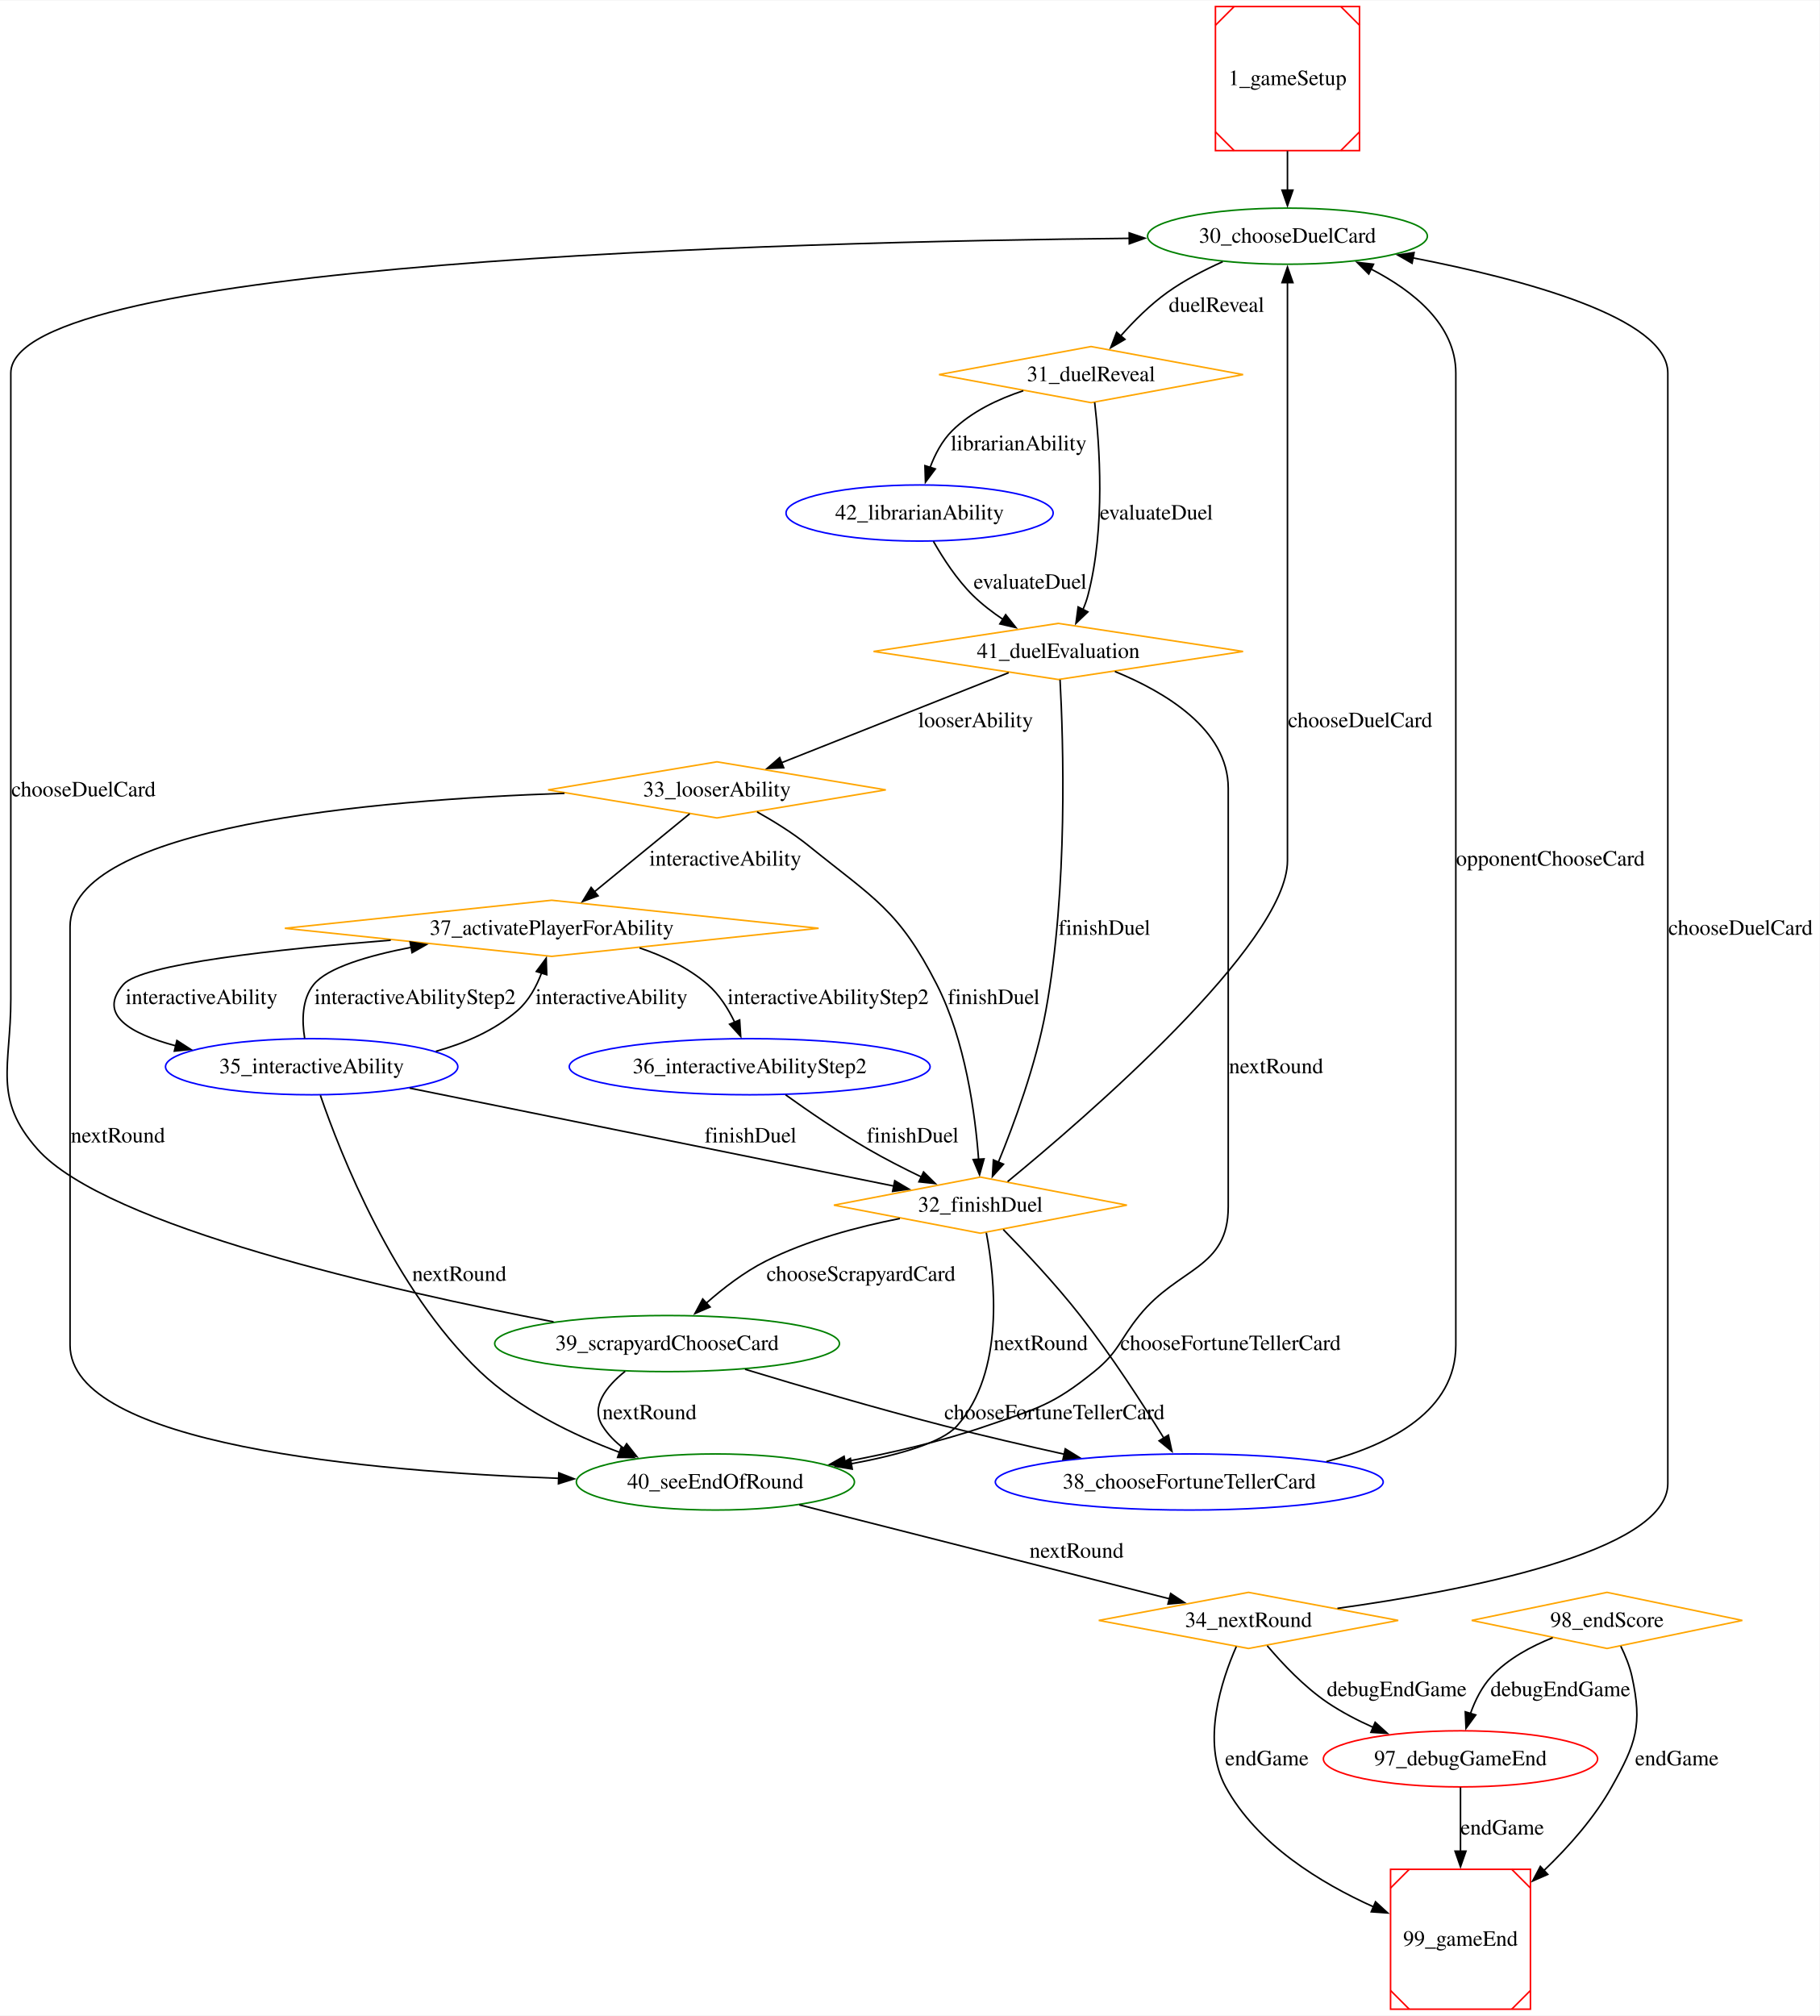
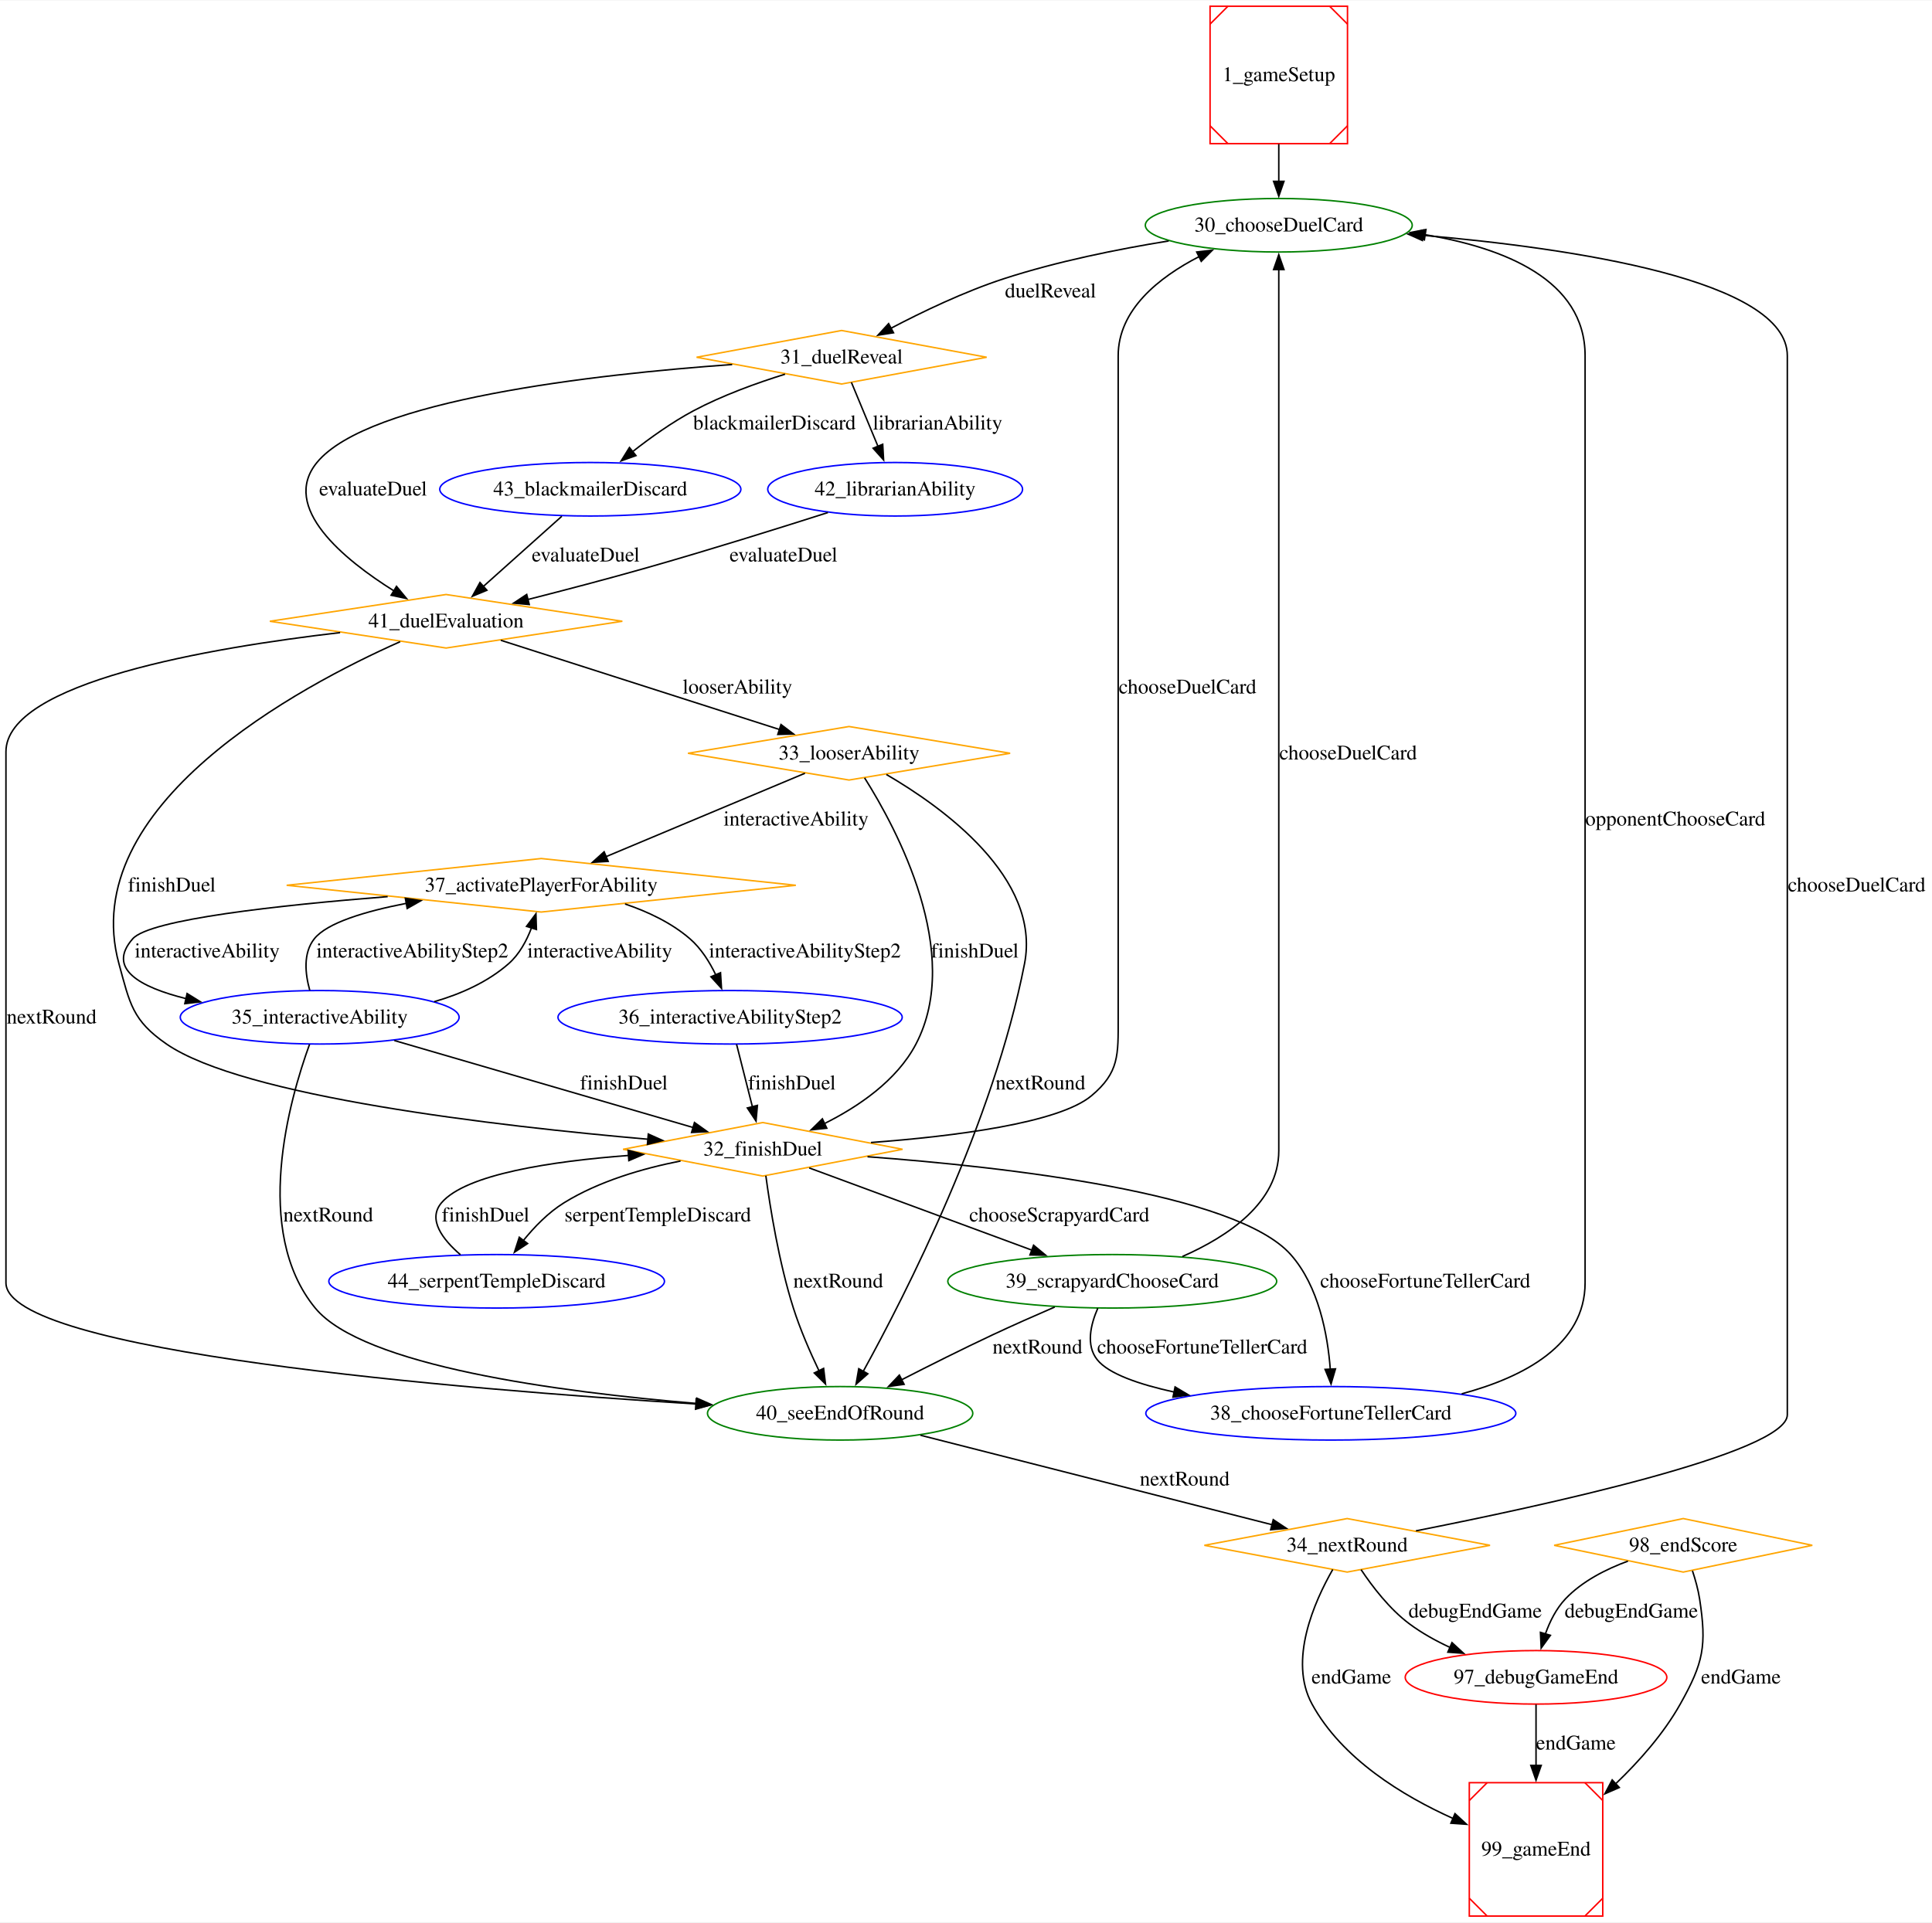
- <svg xmlns="http://www.w3.org/2000/svg" width="1167pt" height="1293pt" viewBox="0.00 0.00 1167.25 1292.68">
+ <svg xmlns="http://www.w3.org/2000/svg" width="1299pt" height="1293pt" viewBox="0.00 0.00 1299.30 1292.68">
  <g id="graph0" class="graph" transform="translate(4,1288.68) scale(1)" data-name="D">
-     <polygon fill="white" stroke="none" points="-4,4 -4,-1288.68 1163.25,-1288.68 1163.25,4 -4,4" style="" />
+     <polygon fill="white" stroke="none" points="-4,4 -4,-1288.68 1295.3,-1288.68 1295.3,4 -4,4" style="" />
    <g id="node1" class="node" pointer-events="visible" data-name="n1">
-       <polygon fill="none" stroke="red" points="868.15,-1284.78 775.73,-1284.78 775.73,-1192.37 868.15,-1192.37 868.15,-1284.78" style="" />
-       <polyline fill="none" stroke="red" points="787.73,-1284.78 775.73,-1272.78" style="" />
-       <polyline fill="none" stroke="red" points="775.73,-1204.37 787.73,-1192.37" style="" />
-       <polyline fill="none" stroke="red" points="856.15,-1192.37 868.15,-1204.37" style="" />
-       <polyline fill="none" stroke="red" points="868.15,-1272.78 856.15,-1284.78" style="" />
-       <text text-anchor="middle" x="821.94" y="-1234.37" font-family="Times,serif" font-size="14.00" style="">1_gameSetup</text>
+       <polygon fill="none" stroke="red" points="902.21,-1284.78 809.79,-1284.78 809.79,-1192.37 902.21,-1192.37 902.21,-1284.78" style="" />
+       <polyline fill="none" stroke="red" points="821.79,-1284.78 809.79,-1272.78" style="" />
+       <polyline fill="none" stroke="red" points="809.79,-1204.37 821.79,-1192.37" style="" />
+       <polyline fill="none" stroke="red" points="890.21,-1192.37 902.21,-1204.37" style="" />
+       <polyline fill="none" stroke="red" points="902.21,-1272.78 890.21,-1284.78" style="" />
+       <text text-anchor="middle" x="856" y="-1234.37" font-family="Times,serif" font-size="14.00" style="">1_gameSetup</text>
    </g>
    <g id="node9" class="node" pointer-events="visible" data-name="n30">
-       <ellipse fill="none" stroke="green" cx="821.94" cy="-1137.47" rx="89.76" ry="18" style="" />
-       <text text-anchor="middle" x="821.94" y="-1133.27" font-family="Times,serif" font-size="14.00" style="">30_chooseDuelCard</text>
+       <ellipse fill="none" stroke="green" cx="856" cy="-1137.47" rx="89.76" ry="18" style="" />
+       <text text-anchor="middle" x="856" y="-1133.27" font-family="Times,serif" font-size="14.00" style="">30_chooseDuelCard</text>
    </g>
    <g id="edge1" class="edge" data-name="n1-&gt;n30">
-       <path fill="none" stroke="black" d="M821.94,-1192.08C821.94,-1183.53 821.94,-1174.82 821.94,-1166.98" style="" />
-       <polygon fill="black" stroke="black" points="825.44,-1167.02 821.94,-1157.02 818.44,-1167.02 825.44,-1167.02" style="" />
+       <path fill="none" stroke="black" d="M856,-1192.08C856,-1183.53 856,-1174.82 856,-1166.98" style="" />
+       <polygon fill="black" stroke="black" points="859.5,-1167.02 856,-1157.02 852.5,-1167.02 859.5,-1167.02" style="" />
    </g>
    <g id="node2" class="node" pointer-events="visible" data-name="n97">
-       <ellipse fill="none" stroke="red" cx="932.94" cy="-160.67" rx="87.97" ry="18" style="" />
-       <text text-anchor="middle" x="932.94" y="-156.47" font-family="Times,serif" font-size="14.00" style="">97_debugGameEnd</text>
+       <ellipse fill="none" stroke="red" cx="1029" cy="-160.67" rx="87.97" ry="18" style="" />
+       <text text-anchor="middle" x="1029" y="-156.47" font-family="Times,serif" font-size="14.00" style="">97_debugGameEnd</text>
    </g>
    <g id="node8" class="node" pointer-events="visible" data-name="n99">
-       <polygon fill="none" stroke="red" points="977.81,-89.8 888.07,-89.8 888.07,-0.07 977.81,-0.07 977.81,-89.8" style="" />
-       <polyline fill="none" stroke="red" points="900.07,-89.8 888.07,-77.8" style="" />
-       <polyline fill="none" stroke="red" points="888.07,-12.07 900.07,-0.07" style="" />
-       <polyline fill="none" stroke="red" points="965.81,-0.07 977.81,-12.07" style="" />
-       <polyline fill="none" stroke="red" points="977.81,-77.8 965.81,-89.8" style="" />
-       <text text-anchor="middle" x="932.94" y="-40.73" font-family="Times,serif" font-size="14.00" style="">99_gameEnd</text>
+       <polygon fill="none" stroke="red" points="1073.87,-89.8 984.13,-89.8 984.13,-0.07 1073.87,-0.07 1073.87,-89.8" style="" />
+       <polyline fill="none" stroke="red" points="996.13,-89.8 984.13,-77.8" style="" />
+       <polyline fill="none" stroke="red" points="984.13,-12.07 996.13,-0.07" style="" />
+       <polyline fill="none" stroke="red" points="1061.87,-0.07 1073.87,-12.07" style="" />
+       <polyline fill="none" stroke="red" points="1073.87,-77.8 1061.87,-89.8" style="" />
+       <text text-anchor="middle" x="1029" y="-40.73" font-family="Times,serif" font-size="14.00" style="">99_gameEnd</text>
    </g>
    <g id="edge2" class="edge" data-name="n97-&gt;n99">
-       <path fill="none" stroke="black" d="M932.94,-142.4C932.94,-131.3 932.94,-116.22 932.94,-101.28" style="" />
-       <polygon fill="black" stroke="black" points="936.44,-101.46 932.94,-91.46 929.44,-101.46 936.44,-101.46" style="" />
-       <text text-anchor="middle" x="959.76" y="-112.07" font-family="Times,serif" font-size="14.00" style="">endGame</text>
+       <path fill="none" stroke="black" d="M1029,-142.4C1029,-131.3 1029,-116.22 1029,-101.28" style="" />
+       <polygon fill="black" stroke="black" points="1032.5,-101.46 1029,-91.46 1025.5,-101.46 1032.5,-101.46" style="" />
+       <text text-anchor="middle" x="1055.82" y="-112.07" font-family="Times,serif" font-size="14.00" style="">endGame</text>
    </g>
    <g id="node3" class="node" pointer-events="visible" data-name="n31">
-       <polygon fill="none" stroke="orange" points="695.94,-1066.67 598.39,-1048.67 695.94,-1030.67 793.49,-1048.67 695.94,-1066.67" style="" />
-       <text text-anchor="middle" x="695.94" y="-1044.47" font-family="Times,serif" font-size="14.00" style="">31_duelReveal</text>
+       <polygon fill="none" stroke="orange" points="562,-1066.67 464.45,-1048.67 562,-1030.67 659.55,-1048.67 562,-1066.67" style="" />
+       <text text-anchor="middle" x="562" y="-1044.47" font-family="Times,serif" font-size="14.00" style="">31_duelReveal</text>
    </g>
    <g id="node4" class="node" pointer-events="visible" data-name="n41">
-       <polygon fill="none" stroke="orange" points="674.94,-889.07 556.4,-871.07 674.94,-853.07 793.48,-871.07 674.94,-889.07" style="" />
-       <text text-anchor="middle" x="674.94" y="-866.87" font-family="Times,serif" font-size="14.00" style="">41_duelEvaluation</text>
+       <polygon fill="none" stroke="orange" points="296,-889.07 177.46,-871.07 296,-853.07 414.54,-871.07 296,-889.07" style="" />
+       <text text-anchor="middle" x="296" y="-866.87" font-family="Times,serif" font-size="14.00" style="">41_duelEvaluation</text>
    </g>
    <g id="edge3" class="edge" data-name="n31-&gt;n41">
-       <path fill="none" stroke="black" d="M698.25,-1030.87C701.37,-1004.15 705.31,-950.53 693.94,-907.07 693.15,-904.04 692.04,-900.98 690.76,-898.01" style="" />
-       <polygon fill="black" stroke="black" points="693.89,-896.45 686.24,-889.12 687.65,-899.62 693.89,-896.45" style="" />
-       <text text-anchor="middle" x="737.87" y="-955.67" font-family="Times,serif" font-size="14.00" style="">evaluateDuel</text>
-     </g>
-     <g id="node13" class="node" pointer-events="visible" data-name="n42">
-       <ellipse fill="none" stroke="blue" cx="585.94" cy="-959.87" rx="85.69" ry="18" style="" />
-       <text text-anchor="middle" x="585.94" y="-955.67" font-family="Times,serif" font-size="14.00" style="">42_librarianAbility</text>
+       <path fill="none" stroke="black" d="M488.4,-1043.78C395.55,-1037.15 243.79,-1020.03 209.15,-977.87 184.37,-947.7 227.16,-912.68 261,-891.46" style="" />
+       <polygon fill="black" stroke="black" points="262.65,-894.56 269.39,-886.38 259.03,-888.57 262.65,-894.56" style="" />
+       <text text-anchor="middle" x="246.92" y="-955.67" font-family="Times,serif" font-size="14.00" style="">evaluateDuel</text>
+     </g>
+     <g id="node12" class="node" pointer-events="visible" data-name="n43">
+       <ellipse fill="none" stroke="blue" cx="393" cy="-959.87" rx="101.26" ry="18" style="" />
+       <text text-anchor="middle" x="393" y="-955.67" font-family="Times,serif" font-size="14.00" style="">43_blackmailerDiscard</text>
+     </g>
+     <g id="edge5" class="edge" data-name="n31-&gt;n43">
+       <path fill="none" stroke="black" d="M523.97,-1037.29C504.9,-1031.35 481.8,-1023.01 462.39,-1012.67 448.01,-1005.01 433.37,-994.55 421.27,-985.04" style="" />
+       <polygon fill="black" stroke="black" points="423.71,-982.51 413.73,-978.96 419.32,-987.96 423.71,-982.51" style="" />
+       <text text-anchor="middle" x="516.81" y="-1000.07" font-family="Times,serif" font-size="14.00" style="">blackmailerDiscard</text>
+     </g>
+     <g id="node15" class="node" pointer-events="visible" data-name="n42">
+       <ellipse fill="none" stroke="blue" cx="598" cy="-959.87" rx="85.69" ry="18" style="" />
+       <text text-anchor="middle" x="598" y="-955.67" font-family="Times,serif" font-size="14.00" style="">42_librarianAbility</text>
    </g>
    <g id="edge4" class="edge" data-name="n31-&gt;n42">
-       <path fill="none" stroke="black" d="M652.46,-1038.32C636.46,-1033.04 619.25,-1024.95 606.85,-1012.67 600.34,-1006.21 595.78,-997.46 592.63,-988.99" style="" />
-       <polygon fill="black" stroke="black" points="596.04,-988.16 589.7,-979.67 589.36,-990.26 596.04,-988.16" style="" />
-       <text text-anchor="middle" x="649.49" y="-1000.07" font-family="Times,serif" font-size="14.00" style="">librarianAbility</text>
+       <path fill="none" stroke="black" d="M568.6,-1031.75C573.62,-1019.66 580.64,-1002.73 586.56,-988.46" style="" />
+       <polygon fill="black" stroke="black" points="589.64,-990.15 590.24,-979.58 583.18,-987.47 589.64,-990.15" style="" />
+       <text text-anchor="middle" x="626.54" y="-1000.07" font-family="Times,serif" font-size="14.00" style="">librarianAbility</text>
    </g>
    <g id="node5" class="node" pointer-events="visible" data-name="n33">
-       <polygon fill="none" stroke="orange" points="455.94,-800.27 347.61,-782.27 455.94,-764.27 564.27,-782.27 455.94,-800.27" style="" />
-       <text text-anchor="middle" x="455.94" y="-778.07" font-family="Times,serif" font-size="14.00" style="">33_looserAbility</text>
-     </g>
-     <g id="edge6" class="edge" data-name="n41-&gt;n33">
-       <path fill="none" stroke="black" d="M643.1,-857.45C604.57,-842.18 539.63,-816.44 497.28,-799.65" style="" />
-       <polygon fill="black" stroke="black" points="498.76,-796.47 488.17,-796.04 496.18,-802.98 498.76,-796.47" style="" />
-       <text text-anchor="middle" x="621.88" y="-822.47" font-family="Times,serif" font-size="14.00" style="">looserAbility</text>
+       <polygon fill="none" stroke="orange" points="567,-800.27 458.67,-782.27 567,-764.27 675.33,-782.27 567,-800.27" style="" />
+       <text text-anchor="middle" x="567" y="-778.07" font-family="Times,serif" font-size="14.00" style="">33_looserAbility</text>
+     </g>
+     <g id="edge7" class="edge" data-name="n41-&gt;n33">
+       <path fill="none" stroke="black" d="M332.83,-858.27C381.47,-842.69 467.16,-815.25 520.29,-798.23" style="" />
+       <polygon fill="black" stroke="black" points="521.22,-801.61 529.67,-795.22 519.08,-794.94 521.22,-801.61" style="" />
+       <text text-anchor="middle" x="491.94" y="-822.47" font-family="Times,serif" font-size="14.00" style="">looserAbility</text>
    </g>
    <g id="node7" class="node" pointer-events="visible" data-name="n32">
-       <polygon fill="none" stroke="orange" points="624.94,-533.87 530.94,-515.87 624.94,-497.87 718.94,-515.87 624.94,-533.87" style="" />
-       <text text-anchor="middle" x="624.94" y="-511.67" font-family="Times,serif" font-size="14.00" style="">32_finishDuel</text>
-     </g>
-     <g id="edge5" class="edge" data-name="n41-&gt;n32">
-       <path fill="none" stroke="black" d="M676.04,-852.91C678.12,-814.5 681.25,-718.87 666.94,-640.67 660.6,-606.01 646.51,-567.87 636.39,-543.21" style="" />
-       <polygon fill="black" stroke="black" points="639.75,-542.15 632.66,-534.28 633.29,-544.86 639.75,-542.15" style="" />
-       <text text-anchor="middle" x="704.49" y="-689.27" font-family="Times,serif" font-size="14.00" style="">finishDuel</text>
+       <polygon fill="none" stroke="orange" points="509,-533.87 415,-515.87 509,-497.87 603,-515.87 509,-533.87" style="" />
+       <text text-anchor="middle" x="509" y="-511.67" font-family="Times,serif" font-size="14.00" style="">32_finishDuel</text>
+     </g>
+     <g id="edge6" class="edge" data-name="n41-&gt;n32">
+       <path fill="none" stroke="black" d="M265.09,-857.33C197.89,-827.45 46.79,-747.24 76,-640.67 83.37,-613.76 85.04,-602.52 108,-586.67 159.31,-551.26 330.39,-531.5 431.77,-522.64" style="" />
+       <polygon fill="black" stroke="black" points="431.99,-526.14 441.66,-521.8 431.39,-519.16 431.99,-526.14" style="" />
+       <text text-anchor="middle" x="111.55" y="-689.27" font-family="Times,serif" font-size="14.00" style="">finishDuel</text>
    </g>
    <g id="node10" class="node" pointer-events="visible" data-name="n40">
-       <ellipse fill="none" stroke="green" cx="454.94" cy="-338.27" rx="89.21" ry="18" style="" />
-       <text text-anchor="middle" x="454.94" y="-334.07" font-family="Times,serif" font-size="14.00" style="">40_seeEndOfRound</text>
-     </g>
-     <g id="edge7" class="edge" data-name="n41-&gt;n40">
-       <path fill="none" stroke="black" d="M711.24,-858.21C742.94,-845.29 783.94,-821.25 783.94,-783.27 783.94,-783.27 783.94,-783.27 783.94,-514.87 783.94,-474.82 752.17,-476.18 726.94,-445.07 714,-429.11 713.92,-421.99 697.94,-409.07 671.23,-387.48 661.4,-385.49 628.94,-374.27 599.89,-364.23 567.06,-356.7 537.8,-351.25" style="" />
-       <polygon fill="black" stroke="black" points="538.74,-347.86 528.27,-349.53 537.49,-354.75 538.74,-347.86" style="" />
-       <text text-anchor="middle" x="814.66" y="-600.47" font-family="Times,serif" font-size="14.00" style="">nextRound</text>
+       <ellipse fill="none" stroke="green" cx="561" cy="-338.27" rx="89.21" ry="18" style="" />
+       <text text-anchor="middle" x="561" y="-334.07" font-family="Times,serif" font-size="14.00" style="">40_seeEndOfRound</text>
+     </g>
+     <g id="edge8" class="edge" data-name="n41-&gt;n40">
+       <path fill="none" stroke="black" d="M224.72,-863.44C137.14,-853.28 0,-829.93 0,-783.27 0,-783.27 0,-783.27 0,-426.07 0,-379.66 303.69,-354.55 464.19,-344.53" style="" />
+       <polygon fill="black" stroke="black" points="464.21,-348.03 473.98,-343.92 463.78,-341.05 464.21,-348.03" style="" />
+       <text text-anchor="middle" x="30.72" y="-600.47" font-family="Times,serif" font-size="14.00" style="">nextRound</text>
    </g>
    <g id="node6" class="node" pointer-events="visible" data-name="n37">
-       <polygon fill="none" stroke="orange" points="349.94,-711.47 178.72,-693.47 349.94,-675.47 521.16,-693.47 349.94,-711.47" style="" />
-       <text text-anchor="middle" x="349.94" y="-689.27" font-family="Times,serif" font-size="14.00" style="">37_activatePlayerForAbility</text>
-     </g>
-     <g id="edge8" class="edge" data-name="n33-&gt;n37">
-       <path fill="none" stroke="black" d="M438.44,-766.94C421.79,-753.3 396.49,-732.58 377.2,-716.79" style="" />
-       <polygon fill="black" stroke="black" points="379.67,-714.29 369.71,-710.66 375.23,-719.7 379.67,-714.29" style="" />
-       <text text-anchor="middle" x="461.31" y="-733.67" font-family="Times,serif" font-size="14.00" style="">interactiveAbility</text>
-     </g>
-     <g id="edge9" class="edge" data-name="n33-&gt;n32">
-       <path fill="none" stroke="black" d="M481.69,-768.14C492.43,-762.13 504.76,-754.51 514.94,-746.27 556.7,-712.48 572.56,-705.34 596.94,-657.47 615.31,-621.41 621.64,-574.44 623.81,-544.96" style="" />
-       <polygon fill="black" stroke="black" points="627.28,-545.55 624.4,-535.36 620.3,-545.12 627.28,-545.55" style="" />
-       <text text-anchor="middle" x="633.49" y="-644.87" font-family="Times,serif" font-size="14.00" style="">finishDuel</text>
-     </g>
-     <g id="edge10" class="edge" data-name="n33-&gt;n40">
-       <path fill="none" stroke="black" d="M358.12,-780.06C235.43,-775.84 40.94,-758.97 40.94,-694.47 40.94,-694.47 40.94,-694.47 40.94,-426.07 40.94,-362.2 232.08,-345.05 354.61,-340.62" style="" />
-       <polygon fill="black" stroke="black" points="354.48,-344.13 364.36,-340.29 354.25,-337.13 354.48,-344.13" style="" />
-       <text text-anchor="middle" x="71.66" y="-556.07" font-family="Times,serif" font-size="14.00" style="">nextRound</text>
-     </g>
-     <g id="node14" class="node" pointer-events="visible" data-name="n35">
-       <ellipse fill="none" stroke="blue" cx="195.94" cy="-604.67" rx="93.77" ry="18" style="" />
-       <text text-anchor="middle" x="195.94" y="-600.47" font-family="Times,serif" font-size="14.00" style="">35_interactiveAbility</text>
-     </g>
-     <g id="edge12" class="edge" data-name="n37-&gt;n35">
-       <path fill="none" stroke="black" d="M246.65,-685.84C173.63,-680.07 86.74,-670.57 75.2,-657.47 58.21,-638.18 79.56,-625.84 108.8,-618.06" style="" />
-       <polygon fill="black" stroke="black" points="109.49,-621.5 118.4,-615.75 107.85,-614.69 109.49,-621.5" style="" />
-       <text text-anchor="middle" x="125.31" y="-644.87" font-family="Times,serif" font-size="14.00" style="">interactiveAbility</text>
-     </g>
-     <g id="node15" class="node" pointer-events="visible" data-name="n36">
-       <ellipse fill="none" stroke="blue" cx="476.94" cy="-604.67" rx="115.76" ry="18" style="" />
-       <text text-anchor="middle" x="476.94" y="-600.47" font-family="Times,serif" font-size="14.00" style="">36_interactiveAbilityStep2</text>
-     </g>
-     <g id="edge11" class="edge" data-name="n37-&gt;n36">
-       <path fill="none" stroke="black" d="M406.28,-680.9C421.71,-675.68 437.56,-668.18 449.94,-657.47 457.46,-650.96 463.19,-641.83 467.38,-633.05" style="" />
-       <polygon fill="black" stroke="black" points="470.5,-634.67 471.17,-624.1 464.05,-631.94 470.5,-634.67" style="" />
-       <text text-anchor="middle" x="527.26" y="-644.87" font-family="Times,serif" font-size="14.00" style="">interactiveAbilityStep2</text>
-     </g>
-     <g id="edge14" class="edge" data-name="n32-&gt;n30">
-       <path fill="none" stroke="black" d="M642.42,-530.98C690.64,-570.56 821.94,-683.29 821.94,-736.87 821.94,-1049.67 821.94,-1049.67 821.94,-1049.67 821.94,-1069.07 821.94,-1090.91 821.94,-1107.83" style="" />
-       <polygon fill="black" stroke="black" points="818.44,-1107.66 821.94,-1117.66 825.44,-1107.66 818.44,-1107.66" style="" />
-       <text text-anchor="middle" x="868.59" y="-822.47" font-family="Times,serif" font-size="14.00" style="">chooseDuelCard</text>
-     </g>
-     <g id="edge13" class="edge" data-name="n32-&gt;n40">
-       <path fill="none" stroke="black" d="M628.74,-498.14C634.27,-469.04 640.79,-408.92 609.94,-374.27 600.18,-363.31 571.74,-355.41 541.85,-349.92" style="" />
-       <polygon fill="black" stroke="black" points="542.74,-346.53 532.29,-348.27 541.55,-353.42 542.74,-346.53" style="" />
-       <text text-anchor="middle" x="663.66" y="-422.87" font-family="Times,serif" font-size="14.00" style="">nextRound</text>
+       <polygon fill="none" stroke="orange" points="360,-711.47 188.78,-693.47 360,-675.47 531.22,-693.47 360,-711.47" style="" />
+       <text text-anchor="middle" x="360" y="-689.27" font-family="Times,serif" font-size="14.00" style="">37_activatePlayerForAbility</text>
+     </g>
+     <g id="edge9" class="edge" data-name="n33-&gt;n37">
+       <path fill="none" stroke="black" d="M537.34,-768.83C502.32,-754.15 443.76,-729.59 403.58,-712.74" style="" />
+       <polygon fill="black" stroke="black" points="405,-709.54 394.42,-708.9 402.29,-716 405,-709.54" style="" />
+       <text text-anchor="middle" x="531.37" y="-733.67" font-family="Times,serif" font-size="14.00" style="">interactiveAbility</text>
+     </g>
+     <g id="edge10" class="edge" data-name="n33-&gt;n32">
+       <path fill="none" stroke="black" d="M577.45,-765.72C599.04,-731.5 643.95,-647.83 612,-586.67 599.08,-561.93 572.96,-544.38 550.26,-533.07" style="" />
+       <polygon fill="black" stroke="black" points="552.04,-530.04 541.5,-528.95 549.06,-536.37 552.04,-530.04" style="" />
+       <text text-anchor="middle" x="651.55" y="-644.87" font-family="Times,serif" font-size="14.00" style="">finishDuel</text>
+     </g>
+     <g id="edge11" class="edge" data-name="n33-&gt;n40">
+       <path fill="none" stroke="black" d="M592.11,-768C630,-745.93 696.26,-698.37 685,-640.67 664.2,-534.13 604.93,-418 576.54,-366.49" style="" />
+       <polygon fill="black" stroke="black" points="579.64,-364.86 571.71,-357.83 573.52,-368.27 579.64,-364.86" style="" />
+       <text text-anchor="middle" x="695.72" y="-556.07" font-family="Times,serif" font-size="14.00" style="">nextRound</text>
+     </g>
+     <g id="node16" class="node" pointer-events="visible" data-name="n35">
+       <ellipse fill="none" stroke="blue" cx="211" cy="-604.67" rx="93.77" ry="18" style="" />
+       <text text-anchor="middle" x="211" y="-600.47" font-family="Times,serif" font-size="14.00" style="">35_interactiveAbility</text>
+     </g>
+     <g id="edge13" class="edge" data-name="n37-&gt;n35">
+       <path fill="none" stroke="black" d="M256.71,-685.84C183.69,-680.07 96.79,-670.57 85.25,-657.47 67.53,-637.34 90.3,-624.87 121.11,-617.24" style="" />
+       <polygon fill="black" stroke="black" points="121.82,-620.66 130.82,-615.06 120.29,-613.83 121.82,-620.66" style="" />
+       <text text-anchor="middle" x="135.37" y="-644.87" font-family="Times,serif" font-size="14.00" style="">interactiveAbility</text>
+     </g>
+     <g id="node17" class="node" pointer-events="visible" data-name="n36">
+       <ellipse fill="none" stroke="blue" cx="487" cy="-604.67" rx="115.76" ry="18" style="" />
+       <text text-anchor="middle" x="487" y="-600.47" font-family="Times,serif" font-size="14.00" style="">36_interactiveAbilityStep2</text>
+     </g>
+     <g id="edge12" class="edge" data-name="n37-&gt;n36">
+       <path fill="none" stroke="black" d="M416.34,-680.9C431.76,-675.68 447.62,-668.18 460,-657.47 467.52,-650.96 473.25,-641.83 477.44,-633.05" style="" />
+       <polygon fill="black" stroke="black" points="480.56,-634.67 481.23,-624.1 474.11,-631.94 480.56,-634.67" style="" />
+       <text text-anchor="middle" x="537.32" y="-644.87" font-family="Times,serif" font-size="14.00" style="">interactiveAbilityStep2</text>
+     </g>
+     <g id="edge15" class="edge" data-name="n32-&gt;n30">
+       <path fill="none" stroke="black" d="M581.76,-520.43C637.3,-524.58 707.92,-533.39 730,-551.87 748.69,-567.51 748,-579.3 748,-603.67 748,-1049.67 748,-1049.67 748,-1049.67 748,-1080.6 775.24,-1102.35 802.36,-1116.35" style="" />
+       <polygon fill="black" stroke="black" points="800.8,-1119.48 811.33,-1120.68 803.85,-1113.18 800.8,-1119.48" style="" />
+       <text text-anchor="middle" x="794.65" y="-822.47" font-family="Times,serif" font-size="14.00" style="">chooseDuelCard</text>
+     </g>
+     <g id="edge14" class="edge" data-name="n32-&gt;n40">
+       <path fill="none" stroke="black" d="M511.04,-498.08C513.88,-476.96 519.81,-439.74 529.56,-409.07 534.1,-394.77 540.76,-379.5 546.77,-366.9" style="" />
+       <polygon fill="black" stroke="black" points="549.89,-368.49 551.16,-357.97 543.61,-365.4 549.89,-368.49" style="" />
+       <text text-anchor="middle" x="559.72" y="-422.87" font-family="Times,serif" font-size="14.00" style="">nextRound</text>
    </g>
    <g id="node11" class="node" pointer-events="visible" data-name="n39">
-       <ellipse fill="none" stroke="green" cx="423.94" cy="-427.07" rx="110.6" ry="18" style="" />
-       <text text-anchor="middle" x="423.94" y="-422.87" font-family="Times,serif" font-size="14.00" style="">39_scrapyardChooseCard</text>
-     </g>
-     <g id="edge16" class="edge" data-name="n32-&gt;n39">
-       <path fill="none" stroke="black" d="M573.28,-507.3C546.55,-502.04 513.99,-493.45 487.1,-479.87 473.32,-472.91 459.83,-462.49 448.89,-452.83" style="" />
-       <polygon fill="black" stroke="black" points="451.54,-450.52 441.81,-446.34 446.81,-455.68 451.54,-450.52" style="" />
-       <text text-anchor="middle" x="548.36" y="-467.27" font-family="Times,serif" font-size="14.00" style="">chooseScrapyardCard</text>
-     </g>
-     <g id="node12" class="node" pointer-events="visible" data-name="n38">
-       <ellipse fill="none" stroke="blue" cx="758.94" cy="-338.27" rx="124.41" ry="18" style="" />
-       <text text-anchor="middle" x="758.94" y="-334.07" font-family="Times,serif" font-size="14.00" style="">38_chooseFortuneTellerCard</text>
-     </g>
-     <g id="edge15" class="edge" data-name="n32-&gt;n38">
-       <path fill="none" stroke="black" d="M639.64,-500.22C653.1,-486.5 673.25,-465.15 688.94,-445.07 708.96,-419.45 729.17,-388.2 742.69,-366.33" style="" />
-       <polygon fill="black" stroke="black" points="745.56,-368.35 747.79,-357.99 739.59,-364.69 745.56,-368.35" style="" />
-       <text text-anchor="middle" x="785.47" y="-422.87" font-family="Times,serif" font-size="14.00" style="">chooseFortuneTellerCard</text>
-     </g>
-     <g id="edge17" class="edge" data-name="n30-&gt;n31">
-       <path fill="none" stroke="black" d="M780.39,-1121.09C768.43,-1115.75 755.72,-1109.14 744.97,-1101.47 733.97,-1093.62 723.44,-1083.05 714.98,-1073.51" style="" />
-       <polygon fill="black" stroke="black" points="717.68,-1071.28 708.53,-1065.94 712.35,-1075.82 717.68,-1071.28" style="" />
-       <text text-anchor="middle" x="776.43" y="-1088.87" font-family="Times,serif" font-size="14.00" style="">duelReveal</text>
-     </g>
-     <g id="node16" class="node" pointer-events="visible" data-name="n34">
-       <polygon fill="none" stroke="orange" points="796.94,-267.47 700.88,-249.47 796.94,-231.47 893,-249.47 796.94,-267.47" style="" />
-       <text text-anchor="middle" x="796.94" y="-245.27" font-family="Times,serif" font-size="14.00" style="">34_nextRound</text>
-     </g>
-     <g id="edge18" class="edge" data-name="n40-&gt;n34">
-       <path fill="none" stroke="black" d="M508.76,-323.61C573.88,-307.08 682.7,-279.46 746.35,-263.31" style="" />
-       <polygon fill="black" stroke="black" points="747,-266.75 755.84,-260.9 745.28,-259.97 747,-266.75" style="" />
-       <text text-anchor="middle" x="686.66" y="-289.67" font-family="Times,serif" font-size="14.00" style="">nextRound</text>
-     </g>
-     <g id="edge20" class="edge" data-name="n39-&gt;n30">
-       <path fill="none" stroke="black" d="M351.13,-441C247.16,-460.96 63.86,-502.21 19.94,-551.87 -8.82,-584.39 2.94,-604.65 2.94,-648.07 2.94,-1049.67 2.94,-1049.67 2.94,-1049.67 2.94,-1121.05 501.21,-1133.88 720.45,-1136.08" style="" />
-       <polygon fill="black" stroke="black" points="720.41,-1139.58 730.44,-1136.17 720.47,-1132.58 720.41,-1139.58" style="" />
-       <text text-anchor="middle" x="49.59" y="-778.07" font-family="Times,serif" font-size="14.00" style="">chooseDuelCard</text>
-     </g>
-     <g id="edge19" class="edge" data-name="n39-&gt;n40">
-       <path fill="none" stroke="black" d="M397.06,-409.3C384.86,-399.5 374.73,-386.66 382.5,-374.27 386.07,-368.58 390.85,-363.8 396.26,-359.78" style="" />
-       <polygon fill="black" stroke="black" points="398,-362.82 404.58,-354.52 394.26,-356.9 398,-362.82" style="" />
-       <text text-anchor="middle" x="412.66" y="-378.47" font-family="Times,serif" font-size="14.00" style="">nextRound</text>
-     </g>
-     <g id="edge21" class="edge" data-name="n39-&gt;n38">
-       <path fill="none" stroke="black" d="M473.94,-410.58C509.47,-399.81 558.41,-385.43 601.88,-374.27 626.75,-367.88 654.01,-361.57 678.74,-356.1" style="" />
-       <polygon fill="black" stroke="black" points="679.41,-359.54 688.43,-353.98 677.91,-352.7 679.41,-359.54" style="" />
-       <text text-anchor="middle" x="672.47" y="-378.47" font-family="Times,serif" font-size="14.00" style="">chooseFortuneTellerCard</text>
-     </g>
-     <g id="edge22" class="edge" data-name="n38-&gt;n30">
-       <path fill="none" stroke="black" d="M846.95,-351.37C888.84,-362.61 929.94,-384.29 929.94,-426.07 929.94,-1049.67 929.94,-1049.67 929.94,-1049.67 929.94,-1080.6 902.7,-1102.35 875.58,-1116.35" style="" />
-       <polygon fill="black" stroke="black" points="874.09,-1113.18 866.61,-1120.68 877.14,-1119.48 874.09,-1113.18" style="" />
-       <text text-anchor="middle" x="990.6" y="-733.67" font-family="Times,serif" font-size="14.00" style="">opponentChooseCard</text>
-     </g>
-     <g id="edge23" class="edge" data-name="n42-&gt;n41">
-       <path fill="none" stroke="black" d="M594.81,-941.69C600.94,-930.92 609.81,-917.2 620.09,-907.07 625.9,-901.35 632.8,-896.07 639.7,-891.44" style="" />
-       <polygon fill="black" stroke="black" points="641.16,-894.66 647.74,-886.36 637.42,-888.74 641.16,-894.66" style="" />
-       <text text-anchor="middle" x="656.87" y="-911.27" font-family="Times,serif" font-size="14.00" style="">evaluateDuel</text>
-     </g>
-     <g id="edge24" class="edge" data-name="n35-&gt;n37">
-       <path fill="none" stroke="black" d="M191.45,-622.9C189.66,-633.97 189.56,-648 197.31,-657.47 206.05,-668.15 231.86,-675.86 259.83,-681.28" style="" />
-       <polygon fill="black" stroke="black" points="259.09,-684.71 269.56,-683.05 260.35,-677.82 259.09,-684.71" style="" />
-       <text text-anchor="middle" x="262.26" y="-644.87" font-family="Times,serif" font-size="14.00" style="">interactiveAbilityStep2</text>
-     </g>
-     <g id="edge25" class="edge" data-name="n35-&gt;n37">
-       <path fill="none" stroke="black" d="M275.63,-614.55C294.43,-619.77 313.25,-627.94 327.94,-640.67 335.21,-646.97 340.14,-656.08 343.46,-664.92" style="" />
-       <polygon fill="black" stroke="black" points="340.06,-665.78 346.4,-674.28 346.74,-663.69 340.06,-665.78" style="" />
-       <text text-anchor="middle" x="388.31" y="-644.87" font-family="Times,serif" font-size="14.00" style="">interactiveAbility</text>
-     </g>
-     <g id="edge26" class="edge" data-name="n35-&gt;n32">
-       <path fill="none" stroke="black" d="M258.78,-590.95C342.69,-573.98 489.99,-544.17 569.8,-528.03" style="" />
-       <polygon fill="black" stroke="black" points="570.01,-531.55 579.12,-526.14 568.62,-524.69 570.01,-531.55" style="" />
-       <text text-anchor="middle" x="477.49" y="-556.07" font-family="Times,serif" font-size="14.00" style="">finishDuel</text>
-     </g>
-     <g id="edge27" class="edge" data-name="n35-&gt;n40">
-       <path fill="none" stroke="black" d="M201.52,-586.34C214.21,-549.36 248.48,-461.77 303.94,-409.07 329.02,-385.24 363.69,-368.43 393.49,-357.28" style="" />
-       <polygon fill="black" stroke="black" points="394.56,-360.61 402.79,-353.94 392.2,-354.03 394.56,-360.61" style="" />
-       <text text-anchor="middle" x="290.66" y="-467.27" font-family="Times,serif" font-size="14.00" style="">nextRound</text>
-     </g>
-     <g id="edge28" class="edge" data-name="n36-&gt;n32">
-       <path fill="none" stroke="black" d="M499.95,-586.66C514.71,-576.08 534.48,-562.51 552.84,-551.87 563.69,-545.58 575.85,-539.37 587.04,-533.98" style="" />
-       <polygon fill="black" stroke="black" points="588.49,-537.16 596.03,-529.72 585.5,-530.84 588.49,-537.16" style="" />
-       <text text-anchor="middle" x="581.49" y="-556.07" font-family="Times,serif" font-size="14.00" style="">finishDuel</text>
-     </g>
-     <g id="edge31" class="edge" data-name="n34-&gt;n97">
-       <path fill="none" stroke="black" d="M808.97,-233.22C818.51,-221.92 832.7,-206.8 847.75,-196.67 856.71,-190.64 866.87,-185.35 876.97,-180.84" style="" />
-       <polygon fill="black" stroke="black" points="878.19,-184.13 886.04,-177.01 875.47,-177.68 878.19,-184.13" style="" />
-       <text text-anchor="middle" x="892.04" y="-200.87" font-family="Times,serif" font-size="14.00" style="">debugEndGame</text>
-     </g>
-     <g id="edge30" class="edge" data-name="n34-&gt;n99">
-       <path fill="none" stroke="black" d="M789.12,-232.69C779.59,-211.02 766.56,-171.47 782.3,-142.67 802.42,-105.84 843.23,-80.95 877.3,-65.65" style="" />
-       <polygon fill="black" stroke="black" points="878.43,-68.97 886.24,-61.8 875.67,-62.54 878.43,-68.97" style="" />
-       <text text-anchor="middle" x="808.76" y="-156.47" font-family="Times,serif" font-size="14.00" style="">endGame</text>
-     </g>
-     <g id="edge29" class="edge" data-name="n34-&gt;n30">
-       <path fill="none" stroke="black" d="M853.99,-257.2C932.95,-268.13 1065.94,-293.1 1065.94,-337.27 1065.94,-1049.67 1065.94,-1049.67 1065.94,-1049.67 1065.94,-1085.09 973.5,-1109.79 902.42,-1123.55" style="" />
-       <polygon fill="black" stroke="black" points="901.87,-1120.09 892.7,-1125.38 903.17,-1126.97 901.87,-1120.09" style="" />
-       <text text-anchor="middle" x="1112.59" y="-689.27" font-family="Times,serif" font-size="14.00" style="">chooseDuelCard</text>
-     </g>
-     <g id="node17" class="node" pointer-events="visible" data-name="n98">
-       <polygon fill="none" stroke="orange" points="1026.94,-267.47 940.13,-249.47 1026.94,-231.47 1113.76,-249.47 1026.94,-267.47" style="" />
-       <text text-anchor="middle" x="1026.94" y="-245.27" font-family="Times,serif" font-size="14.00" style="">98_endScore</text>
-     </g>
-     <g id="edge33" class="edge" data-name="n98-&gt;n97">
-       <path fill="none" stroke="black" d="M992.09,-238.36C978.32,-232.89 963.3,-224.85 952.75,-213.47 946.63,-206.87 942.34,-198.18 939.35,-189.81" style="" />
-       <polygon fill="black" stroke="black" points="942.72,-188.83 936.48,-180.26 936.01,-190.85 942.72,-188.83" style="" />
-       <text text-anchor="middle" x="997.04" y="-200.87" font-family="Times,serif" font-size="14.00" style="">debugEndGame</text>
-     </g>
-     <g id="edge32" class="edge" data-name="n98-&gt;n99">
-       <path fill="none" stroke="black" d="M1035.77,-232.94C1038.66,-227.04 1041.49,-220.13 1042.94,-213.47 1049.75,-182.21 1045.6,-170.57 1029.94,-142.67 1018.84,-122.89 1002.54,-104.42 986.47,-89.03" style="" />
-       <polygon fill="black" stroke="black" points="988.93,-86.54 979.22,-82.3 984.17,-91.67 988.93,-86.54" style="" />
-       <text text-anchor="middle" x="1071.76" y="-156.47" font-family="Times,serif" font-size="14.00" style="">endGame</text>
+       <ellipse fill="none" stroke="green" cx="744" cy="-427.07" rx="110.6" ry="18" style="" />
+       <text text-anchor="middle" x="744" y="-422.87" font-family="Times,serif" font-size="14.00" style="">39_scrapyardChooseCard</text>
+     </g>
+     <g id="edge17" class="edge" data-name="n32-&gt;n39">
+       <path fill="none" stroke="black" d="M540.21,-503.34C578.35,-489.25 643.53,-465.18 689.91,-448.05" style="" />
+       <polygon fill="black" stroke="black" points="691.09,-451.35 699.25,-444.6 688.66,-444.78 691.09,-451.35" style="" />
+       <text text-anchor="middle" x="708.42" y="-467.27" font-family="Times,serif" font-size="14.00" style="">chooseScrapyardCard</text>
+     </g>
+     <g id="node13" class="node" pointer-events="visible" data-name="n38">
+       <ellipse fill="none" stroke="blue" cx="891" cy="-338.27" rx="124.41" ry="18" style="" />
+       <text text-anchor="middle" x="891" y="-334.07" font-family="Times,serif" font-size="14.00" style="">38_chooseFortuneTellerCard</text>
+     </g>
+     <g id="edge16" class="edge" data-name="n32-&gt;n38">
+       <path fill="none" stroke="black" d="M579.41,-510.88C671.96,-504.05 827.15,-486.59 864,-445.07 882.86,-423.82 888.89,-391.19 890.65,-367.78" style="" />
+       <polygon fill="black" stroke="black" points="894.13,-368.17 891.15,-358.01 887.14,-367.82 894.13,-368.17" style="" />
+       <text text-anchor="middle" x="954.53" y="-422.87" font-family="Times,serif" font-size="14.00" style="">chooseFortuneTellerCard</text>
+     </g>
+     <g id="node14" class="node" pointer-events="visible" data-name="n44">
+       <ellipse fill="none" stroke="blue" cx="330" cy="-427.07" rx="112.87" ry="18" style="" />
+       <text text-anchor="middle" x="330" y="-422.87" font-family="Times,serif" font-size="14.00" style="">44_serpentTempleDiscard</text>
+     </g>
+     <g id="edge18" class="edge" data-name="n32-&gt;n44">
+       <path fill="none" stroke="black" d="M453.67,-508C428.37,-503.01 398.84,-494.46 375.28,-479.87 364.76,-473.36 355.35,-463.65 347.87,-454.39" style="" />
+       <polygon fill="black" stroke="black" points="350.8,-452.47 341.97,-446.62 345.23,-456.7 350.8,-452.47" style="" />
+       <text text-anchor="middle" x="438.36" y="-467.27" font-family="Times,serif" font-size="14.00" style="">serpentTempleDiscard</text>
+     </g>
+     <g id="edge19" class="edge" data-name="n30-&gt;n31">
+       <path fill="none" stroke="black" d="M781.99,-1126.92C747.72,-1121.37 706.76,-1113.12 671.03,-1101.47 644.61,-1092.85 616.31,-1079.27 595.16,-1068.17" style="" />
+       <polygon fill="black" stroke="black" points="596.91,-1065.13 586.44,-1063.51 593.61,-1071.31 596.91,-1065.13" style="" />
+       <text text-anchor="middle" x="702.49" y="-1088.87" font-family="Times,serif" font-size="14.00" style="">duelReveal</text>
+     </g>
+     <g id="node18" class="node" pointer-events="visible" data-name="n34">
+       <polygon fill="none" stroke="orange" points="902,-267.47 805.94,-249.47 902,-231.47 998.06,-249.47 902,-267.47" style="" />
+       <text text-anchor="middle" x="902" y="-245.27" font-family="Times,serif" font-size="14.00" style="">34_nextRound</text>
+     </g>
+     <g id="edge20" class="edge" data-name="n40-&gt;n34">
+       <path fill="none" stroke="black" d="M615.03,-323.52C680.05,-306.97 788.35,-279.4 851.67,-263.28" style="" />
+       <polygon fill="black" stroke="black" points="852.28,-266.74 861.11,-260.88 850.55,-259.95 852.28,-266.74" style="" />
+       <text text-anchor="middle" x="792.72" y="-289.67" font-family="Times,serif" font-size="14.00" style="">nextRound</text>
+     </g>
+     <g id="edge22" class="edge" data-name="n39-&gt;n30">
+       <path fill="none" stroke="black" d="M791.17,-443.74C821.78,-457.21 856,-480.06 856,-514.87 856,-1049.67 856,-1049.67 856,-1049.67 856,-1069.07 856,-1090.91 856,-1107.83" style="" />
+       <polygon fill="black" stroke="black" points="852.5,-1107.66 856,-1117.66 859.5,-1107.66 852.5,-1107.66" style="" />
+       <text text-anchor="middle" x="902.65" y="-778.07" font-family="Times,serif" font-size="14.00" style="">chooseDuelCard</text>
+     </g>
+     <g id="edge21" class="edge" data-name="n39-&gt;n40">
+       <path fill="none" stroke="black" d="M705.34,-409.78C692.02,-404.03 677.07,-397.41 663.56,-391.07 643.24,-381.53 620.96,-370.36 602.38,-360.85" style="" />
+       <polygon fill="black" stroke="black" points="604.03,-357.76 593.54,-356.3 600.83,-363.99 604.03,-357.76" style="" />
+       <text text-anchor="middle" x="693.72" y="-378.47" font-family="Times,serif" font-size="14.00" style="">nextRound</text>
+     </g>
+     <g id="edge23" class="edge" data-name="n39-&gt;n38">
+       <path fill="none" stroke="black" d="M734.3,-409C729.47,-398 726.14,-383.99 733.94,-374.27 741.51,-364.82 761.98,-357.75 785.73,-352.54" style="" />
+       <polygon fill="black" stroke="black" points="786.26,-356.01 795.36,-350.58 784.86,-349.15 786.26,-356.01" style="" />
+       <text text-anchor="middle" x="804.53" y="-378.47" font-family="Times,serif" font-size="14.00" style="">chooseFortuneTellerCard</text>
+     </g>
+     <g id="edge24" class="edge" data-name="n43-&gt;n41">
+       <path fill="none" stroke="black" d="M373.84,-941.72C358.6,-928.09 337.18,-908.92 320.67,-894.15" style="" />
+       <polygon fill="black" stroke="black" points="323.45,-891.94 313.67,-887.88 318.79,-897.16 323.45,-891.94" style="" />
+       <text text-anchor="middle" x="389.92" y="-911.27" font-family="Times,serif" font-size="14.00" style="">evaluateDuel</text>
+     </g>
+     <g id="edge25" class="edge" data-name="n38-&gt;n30">
+       <path fill="none" stroke="black" d="M979,-351.37C1020.9,-362.61 1062,-384.29 1062,-426.07 1062,-1049.67 1062,-1049.67 1062,-1049.67 1062,-1100.85 1007.34,-1122.33 954.33,-1131.13" style="" />
+       <polygon fill="black" stroke="black" points="953.93,-1127.65 944.56,-1132.6 954.97,-1134.58 953.93,-1127.65" style="" />
+       <text text-anchor="middle" x="1122.66" y="-733.67" font-family="Times,serif" font-size="14.00" style="">opponentChooseCard</text>
+     </g>
+     <g id="edge26" class="edge" data-name="n44-&gt;n32">
+       <path fill="none" stroke="black" d="M305.66,-444.93C293.59,-455.32 283.43,-468.75 292.9,-479.87 309.31,-499.15 367.16,-507.84 418.88,-511.74" style="" />
+       <polygon fill="black" stroke="black" points="418.42,-515.22 428.64,-512.42 418.91,-508.24 418.42,-515.22" style="" />
+       <text text-anchor="middle" x="322.55" y="-467.27" font-family="Times,serif" font-size="14.00" style="">finishDuel</text>
+     </g>
+     <g id="edge27" class="edge" data-name="n42-&gt;n41">
+       <path fill="none" stroke="black" d="M552.81,-944.22C519.31,-933.51 472.46,-918.87 431,-907.07 404.75,-899.6 375.44,-891.92 350.85,-885.67" style="" />
+       <polygon fill="black" stroke="black" points="351.94,-882.33 341.38,-883.27 350.22,-889.12 351.94,-882.33" style="" />
+       <text text-anchor="middle" x="522.92" y="-911.27" font-family="Times,serif" font-size="14.00" style="">evaluateDuel</text>
+     </g>
+     <g id="edge28" class="edge" data-name="n35-&gt;n37">
+       <path fill="none" stroke="black" d="M204.32,-622.82C201.23,-633.86 199.73,-647.88 207.37,-657.47 215.93,-668.22 241.52,-675.93 269.37,-681.34" style="" />
+       <polygon fill="black" stroke="black" points="268.59,-684.75 279.05,-683.1 269.84,-677.87 268.59,-684.75" style="" />
+       <text text-anchor="middle" x="273.32" y="-644.87" font-family="Times,serif" font-size="14.00" style="">interactiveAbilityStep2</text>
+     </g>
+     <g id="edge29" class="edge" data-name="n35-&gt;n37">
+       <path fill="none" stroke="black" d="M288.03,-615.17C306.01,-620.38 323.97,-628.39 338,-640.67 345.24,-647 350.16,-656.13 353.48,-664.96" style="" />
+       <polygon fill="black" stroke="black" points="350.08,-665.82 356.43,-674.31 356.76,-663.72 350.08,-665.82" style="" />
+       <text text-anchor="middle" x="399.37" y="-644.87" font-family="Times,serif" font-size="14.00" style="">interactiveAbility</text>
+     </g>
+     <g id="edge30" class="edge" data-name="n35-&gt;n32">
+       <path fill="none" stroke="black" d="M261.21,-589.04C317.39,-572.68 407.66,-546.39 462.35,-530.46" style="" />
+       <polygon fill="black" stroke="black" points="463.04,-533.9 471.67,-527.74 461.09,-527.18 463.04,-533.9" style="" />
+       <text text-anchor="middle" x="415.55" y="-556.07" font-family="Times,serif" font-size="14.00" style="">finishDuel</text>
+     </g>
+     <g id="edge31" class="edge" data-name="n35-&gt;n40">
+       <path fill="none" stroke="black" d="M204.17,-586.47C190.68,-549.35 165.42,-460.89 208,-409.07 239.93,-370.2 371.37,-352.62 464.49,-344.91" style="" />
+       <polygon fill="black" stroke="black" points="464.73,-348.41 474.42,-344.12 464.18,-341.43 464.73,-348.41" style="" />
+       <text text-anchor="middle" x="216.72" y="-467.27" font-family="Times,serif" font-size="14.00" style="">nextRound</text>
+     </g>
+     <g id="edge32" class="edge" data-name="n36-&gt;n32">
+       <path fill="none" stroke="black" d="M491.35,-586.52C494.4,-574.48 498.55,-558.11 502.05,-544.28" style="" />
+       <polygon fill="black" stroke="black" points="505.38,-545.41 504.44,-534.86 498.59,-543.69 505.38,-545.41" style="" />
+       <text text-anchor="middle" x="528.55" y="-556.07" font-family="Times,serif" font-size="14.00" style="">finishDuel</text>
+     </g>
+     <g id="edge35" class="edge" data-name="n34-&gt;n97">
+       <path fill="none" stroke="black" d="M911.34,-233.11C918.91,-221.76 930.47,-206.62 943.81,-196.67 952.09,-190.49 961.62,-185.2 971.24,-180.75" style="" />
+       <polygon fill="black" stroke="black" points="972.48,-184.02 980.27,-176.84 969.7,-177.6 972.48,-184.02" style="" />
+       <text text-anchor="middle" x="988.1" y="-200.87" font-family="Times,serif" font-size="14.00" style="">debugEndGame</text>
+     </g>
+     <g id="edge34" class="edge" data-name="n34-&gt;n99">
+       <path fill="none" stroke="black" d="M892.28,-233.18C880,-211.74 862.3,-172.07 878.36,-142.67 898.48,-105.84 939.28,-80.95 973.36,-65.65" style="" />
+       <polygon fill="black" stroke="black" points="974.49,-68.97 982.29,-61.8 971.73,-62.54 974.49,-68.97" style="" />
+       <text text-anchor="middle" x="904.82" y="-156.47" font-family="Times,serif" font-size="14.00" style="">endGame</text>
+     </g>
+     <g id="edge33" class="edge" data-name="n34-&gt;n30">
+       <path fill="none" stroke="black" d="M948.25,-259.21C1031.5,-275.59 1198,-311.56 1198,-337.27 1198,-1049.67 1198,-1049.67 1198,-1049.67 1198,-1100.59 1053.74,-1121.98 952.6,-1130.72" style="" />
+       <polygon fill="black" stroke="black" points="952.6,-1127.21 942.93,-1131.53 953.18,-1134.19 952.6,-1127.21" style="" />
+       <text text-anchor="middle" x="1244.65" y="-689.27" font-family="Times,serif" font-size="14.00" style="">chooseDuelCard</text>
+     </g>
+     <g id="node19" class="node" pointer-events="visible" data-name="n98">
+       <polygon fill="none" stroke="orange" points="1128,-267.47 1041.19,-249.47 1128,-231.47 1214.81,-249.47 1128,-267.47" style="" />
+       <text text-anchor="middle" x="1128" y="-245.27" font-family="Times,serif" font-size="14.00" style="">98_endScore</text>
+     </g>
+     <g id="edge37" class="edge" data-name="n98-&gt;n97">
+       <path fill="none" stroke="black" d="M1090.82,-238.85C1076.13,-233.45 1060.09,-225.35 1048.81,-213.47 1042.61,-206.94 1038.29,-198.27 1035.31,-189.9" style="" />
+       <polygon fill="black" stroke="black" points="1038.67,-188.92 1032.46,-180.34 1031.97,-190.92 1038.67,-188.92" style="" />
+       <text text-anchor="middle" x="1093.1" y="-200.87" font-family="Times,serif" font-size="14.00" style="">debugEndGame</text>
+     </g>
+     <g id="edge36" class="edge" data-name="n98-&gt;n99">
+       <path fill="none" stroke="black" d="M1134.2,-232.33C1136.14,-226.48 1138.03,-219.76 1139,-213.47 1143.85,-181.85 1141.66,-170.57 1126,-142.67 1114.9,-122.89 1098.6,-104.42 1082.53,-89.03" style="" />
+       <polygon fill="black" stroke="black" points="1084.99,-86.54 1075.28,-82.3 1080.23,-91.67 1084.99,-86.54" style="" />
+       <text text-anchor="middle" x="1166.82" y="-156.47" font-family="Times,serif" font-size="14.00" style="">endGame</text>
    </g>
  </g>
</svg>
